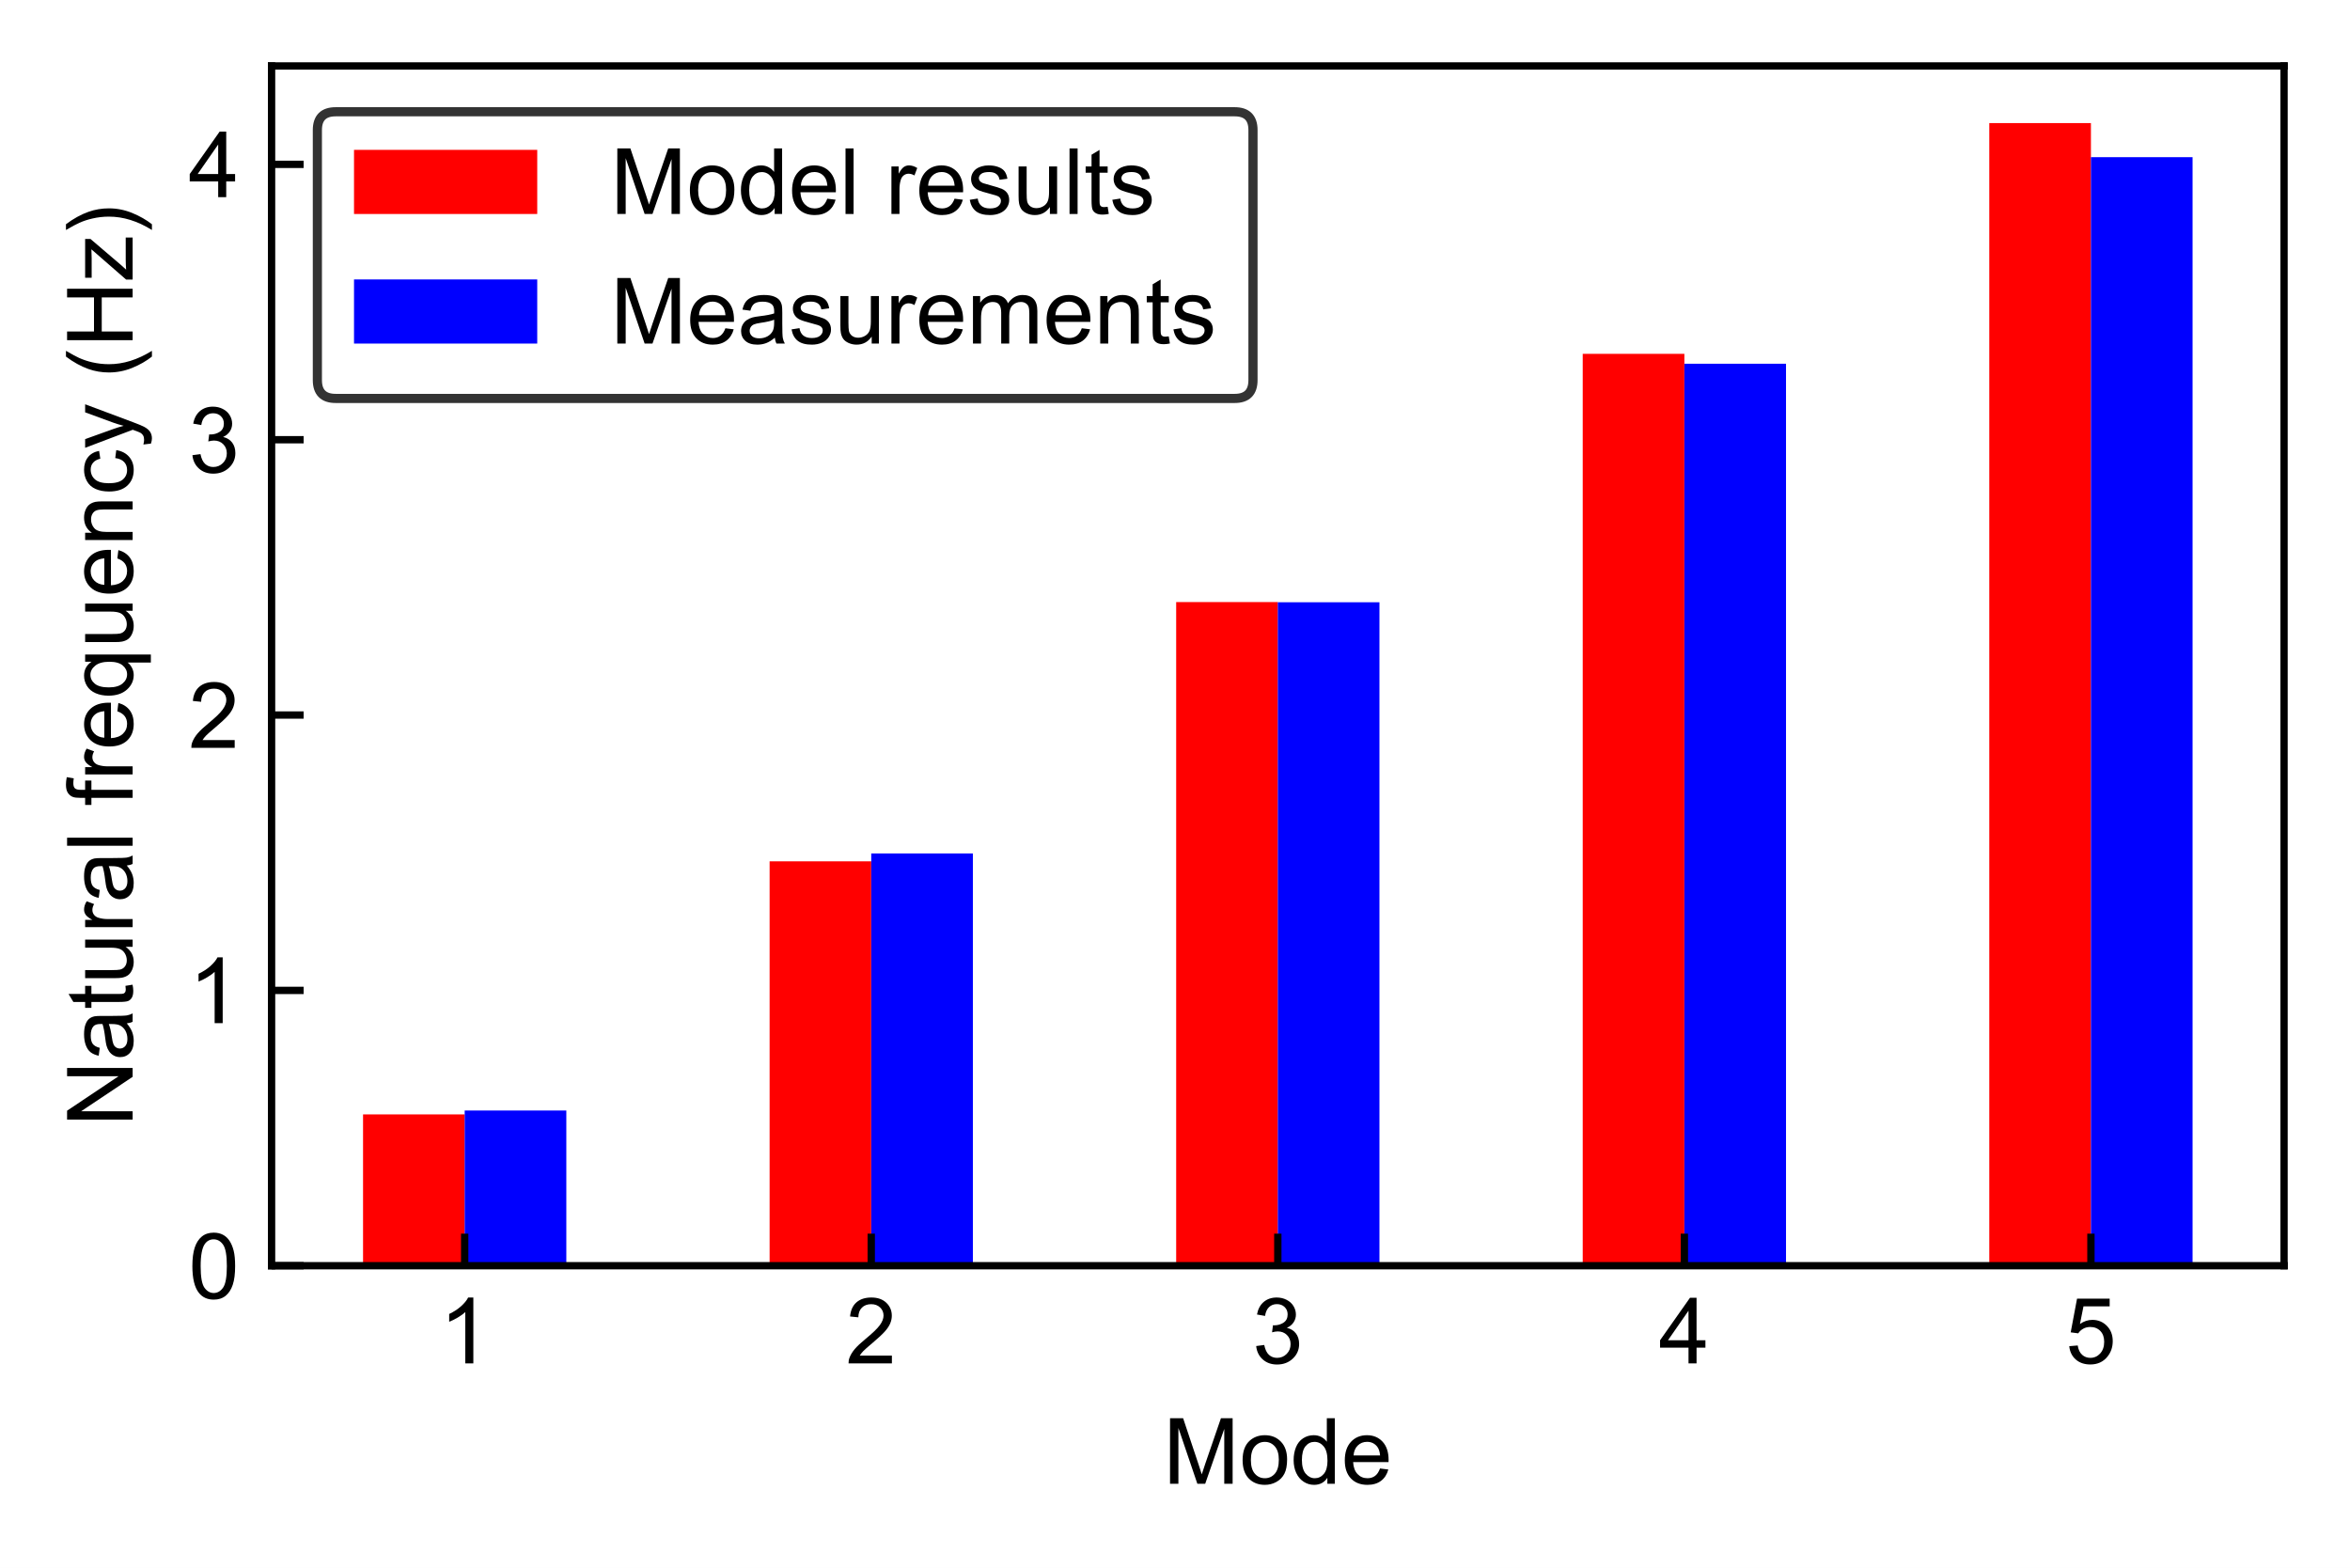
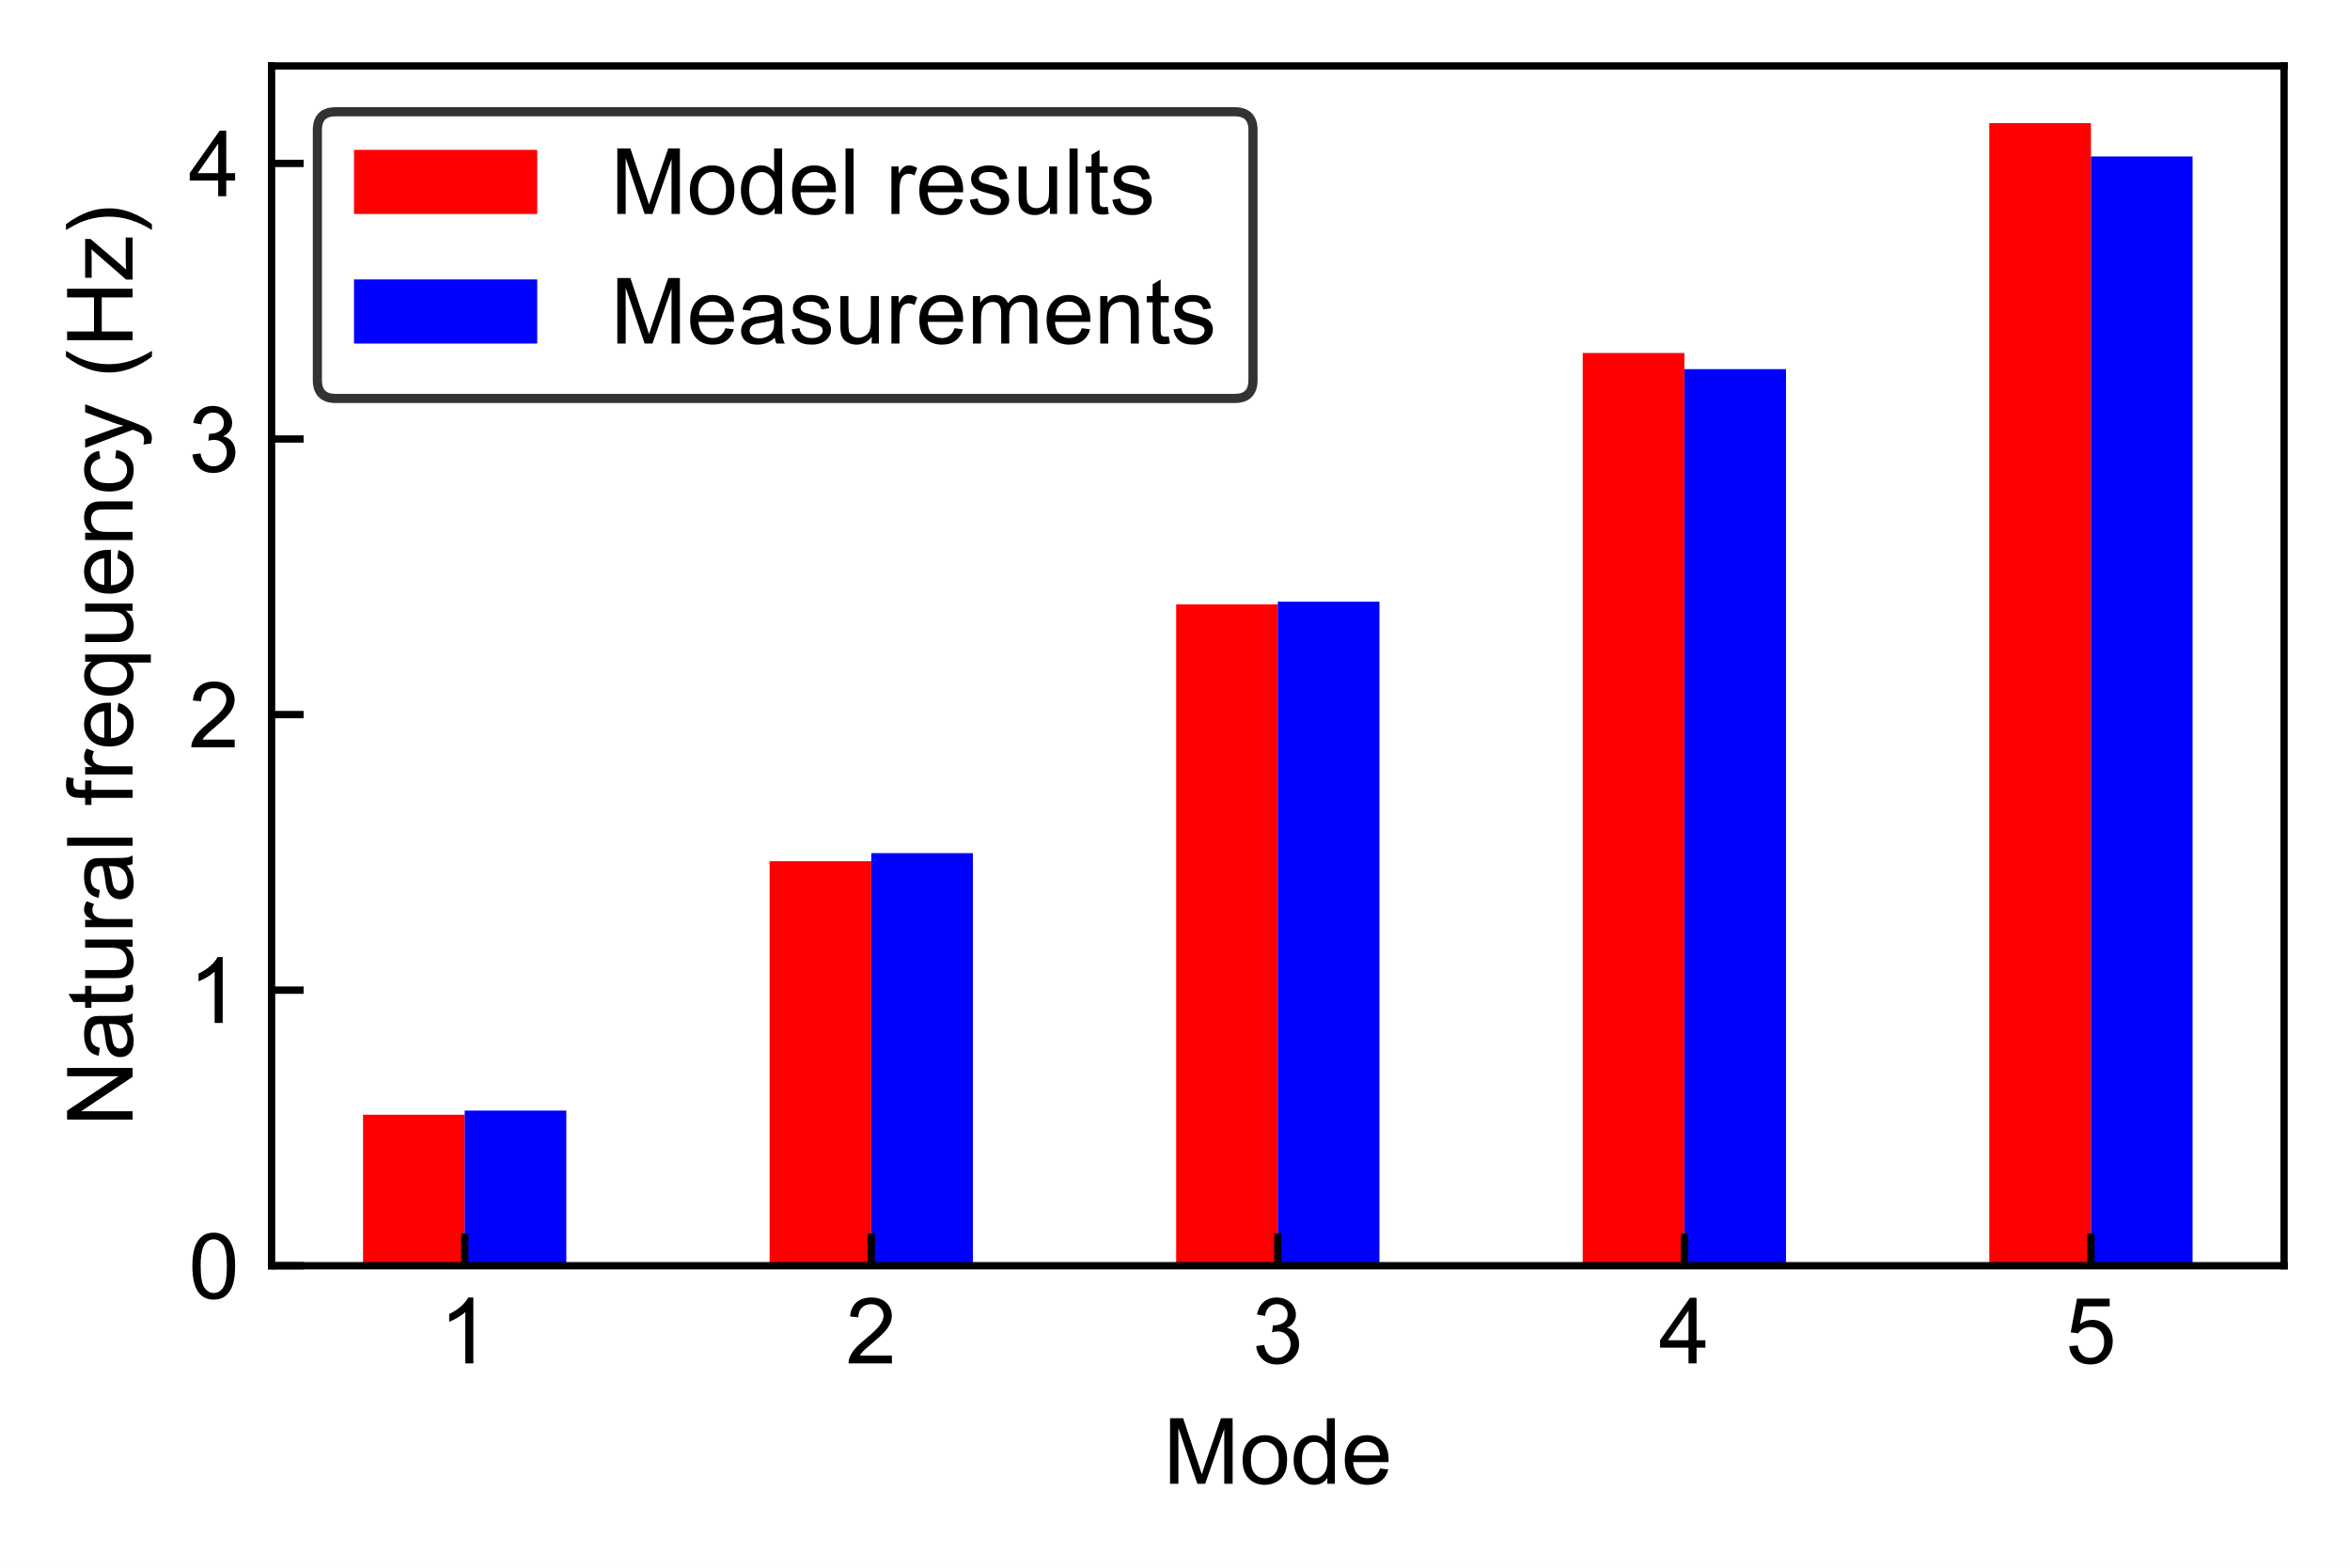
<svg xmlns="http://www.w3.org/2000/svg" xmlns:xlink="http://www.w3.org/1999/xlink" width="256.53pt" height="171.151pt" viewBox="0 0 256.53 171.151" version="1.1">
  <defs>
    <style type="text/css">*{stroke-linejoin: round; stroke-linecap: butt}</style>
  </defs>
  <g id="figure_1">
    <g id="patch_1">
      <path d="M 0 171.151  L 256.53 171.151  L 256.53 0  L 0 0  z " style="fill: #ffffff" />
    </g>
    <g id="axes_1">
      <g id="patch_2">
        <path d="M 29.645 138.161  L 249.33 138.161  L 249.33 7.2  L 29.645 7.2  z " style="fill: #ffffff" />
      </g>
      <g id="patch_3">
-         <path d="M 39.631 138.161  L 50.726 138.161  L 50.726 121.641  L 39.631 121.641  z " clip-path="url(#p4278a4b53a)" style="fill: #ff0000" />
+         <path d="M 39.631 138.161  L 50.726 138.161  L 50.726 121.678  L 39.631 121.678  z " clip-path="url(#pafb5d2dfd5)" style="fill: #ff0000" />
      </g>
      <g id="patch_4">
-         <path d="M 84.012 138.161  L 95.107 138.161  L 95.107 94.02  L 84.012 94.02  z " clip-path="url(#p4278a4b53a)" style="fill: #ff0000" />
+         <path d="M 84.012 138.161  L 95.107 138.161  L 95.107 94.008  L 84.012 94.008  z " clip-path="url(#pafb5d2dfd5)" style="fill: #ff0000" />
      </g>
      <g id="patch_5">
-         <path d="M 128.393 138.161  L 139.488 138.161  L 139.488 65.717  L 128.393 65.717  z " clip-path="url(#p4278a4b53a)" style="fill: #ff0000" />
+         <path d="M 128.393 138.161  L 139.488 138.161  L 139.488 65.964  L 128.393 65.964  z " clip-path="url(#pafb5d2dfd5)" style="fill: #ff0000" />
      </g>
      <g id="patch_6">
-         <path d="M 172.773 138.161  L 183.869 138.161  L 183.869 38.62  L 172.773 38.62  z " clip-path="url(#p4278a4b53a)" style="fill: #ff0000" />
+         <path d="M 172.773 138.161  L 183.869 138.161  L 183.869 38.533  L 172.773 38.533  z " clip-path="url(#pafb5d2dfd5)" style="fill: #ff0000" />
      </g>
      <g id="patch_7">
-         <path d="M 217.154 138.161  L 228.249 138.161  L 228.249 13.436  L 217.154 13.436  z " clip-path="url(#p4278a4b53a)" style="fill: #ff0000" />
+         <path d="M 217.154 138.161  L 228.249 138.161  L 228.249 13.436  L 217.154 13.436  z " clip-path="url(#pafb5d2dfd5)" style="fill: #ff0000" />
      </g>
      <g id="patch_8">
-         <path d="M 50.726 138.161  L 61.821 138.161  L 61.821 121.217  L 50.726 121.217  z " clip-path="url(#p4278a4b53a)" style="fill: #0000ff" />
+         <path d="M 50.726 138.161  L 61.821 138.161  L 61.821 121.225  L 50.726 121.225  z " clip-path="url(#pafb5d2dfd5)" style="fill: #0000ff" />
      </g>
      <g id="patch_9">
-         <path d="M 95.107 138.161  L 106.202 138.161  L 106.202 93.161  L 95.107 93.161  z " clip-path="url(#p4278a4b53a)" style="fill: #0000ff" />
+         <path d="M 95.107 138.161  L 106.202 138.161  L 106.202 93.122  L 95.107 93.122  z " clip-path="url(#pafb5d2dfd5)" style="fill: #0000ff" />
      </g>
      <g id="patch_10">
-         <path d="M 139.488 138.161  L 150.583 138.161  L 150.583 65.739  L 139.488 65.739  z " clip-path="url(#p4278a4b53a)" style="fill: #0000ff" />
+         <path d="M 139.488 138.161  L 150.583 138.161  L 150.583 65.671  L 139.488 65.671  z " clip-path="url(#pafb5d2dfd5)" style="fill: #0000ff" />
      </g>
      <g id="patch_11">
-         <path d="M 183.869 138.161  L 194.964 138.161  L 194.964 39.704  L 183.869 39.704  z " clip-path="url(#p4278a4b53a)" style="fill: #0000ff" />
+         <path d="M 183.869 138.161  L 194.964 138.161  L 194.964 40.295  L 183.869 40.295  z " clip-path="url(#pafb5d2dfd5)" style="fill: #0000ff" />
      </g>
      <g id="patch_12">
-         <path d="M 228.249 138.161  L 239.345 138.161  L 239.345 17.156  L 228.249 17.156  z " clip-path="url(#p4278a4b53a)" style="fill: #0000ff" />
+         <path d="M 228.249 138.161  L 239.345 138.161  L 239.345 17.078  L 228.249 17.078  z " clip-path="url(#pafb5d2dfd5)" style="fill: #0000ff" />
      </g>
      <g id="matplotlib.axis_1">
        <g id="xtick_1">
          <g id="line2d_1">
            <defs>
-               <path id="m2d1c9f97e4" d="M 0 0  L 0 -3.5  " style="stroke: #000000; stroke-width: 0.8" />
-             </defs>
-             <g>
-               <use xlink:href="#m2d1c9f97e4" x="50.726" y="138.161" style="stroke: #000000; stroke-width: 0.8" />
+               <path id="mc03b093ab9" d="M 0 0  L 0 -3.5  " style="stroke: #000000; stroke-width: 0.8" />
+             </defs>
+             <g>
+               <use xlink:href="#mc03b093ab9" x="50.726" y="138.161" style="stroke: #000000; stroke-width: 0.8" />
            </g>
          </g>
          <g id="text_1">
            <g transform="translate(47.94573 148.8184) scale(0.1 -0.1)">
              <defs>
                <path id="ArialMT-31" d="M 2384 0  L 1822 0  L 1822 3584  Q 1619 3391 1289 3197  Q 959 3003 697 2906  L 697 3450  Q 1169 3672 1522 3987  Q 1875 4303 2022 4600  L 2384 4600  L 2384 0  z " transform="scale(0.015625)" />
              </defs>
              <use xlink:href="#ArialMT-31" />
            </g>
          </g>
        </g>
        <g id="xtick_2">
          <g id="line2d_2">
            <g>
-               <use xlink:href="#m2d1c9f97e4" x="95.107" y="138.161" style="stroke: #000000; stroke-width: 0.8" />
+               <use xlink:href="#mc03b093ab9" x="95.107" y="138.161" style="stroke: #000000; stroke-width: 0.8" />
            </g>
          </g>
          <g id="text_2">
            <g transform="translate(92.32655 148.8184) scale(0.1 -0.1)">
              <defs>
                <path id="ArialMT-32" d="M 3222 541  L 3222 0  L 194 0  Q 188 203 259 391  Q 375 700 629 1000  Q 884 1300 1366 1694  Q 2113 2306 2375 2664  Q 2638 3022 2638 3341  Q 2638 3675 2398 3904  Q 2159 4134 1775 4134  Q 1369 4134 1125 3890  Q 881 3647 878 3216  L 300 3275  Q 359 3922 746 4261  Q 1134 4600 1788 4600  Q 2447 4600 2831 4234  Q 3216 3869 3216 3328  Q 3216 3053 3103 2787  Q 2991 2522 2730 2228  Q 2469 1934 1863 1422  Q 1356 997 1212 845  Q 1069 694 975 541  L 3222 541  z " transform="scale(0.015625)" />
              </defs>
              <use xlink:href="#ArialMT-32" />
            </g>
          </g>
        </g>
        <g id="xtick_3">
          <g id="line2d_3">
            <g>
-               <use xlink:href="#m2d1c9f97e4" x="139.488" y="138.161" style="stroke: #000000; stroke-width: 0.8" />
+               <use xlink:href="#mc03b093ab9" x="139.488" y="138.161" style="stroke: #000000; stroke-width: 0.8" />
            </g>
          </g>
          <g id="text_3">
            <g transform="translate(136.7074 148.8184) scale(0.1 -0.1)">
              <defs>
                <path id="ArialMT-33" d="M 269 1209  L 831 1284  Q 928 806 1161 595  Q 1394 384 1728 384  Q 2125 384 2398 659  Q 2672 934 2672 1341  Q 2672 1728 2419 1979  Q 2166 2231 1775 2231  Q 1616 2231 1378 2169  L 1441 2663  Q 1497 2656 1531 2656  Q 1891 2656 2178 2843  Q 2466 3031 2466 3422  Q 2466 3731 2256 3934  Q 2047 4138 1716 4138  Q 1388 4138 1169 3931  Q 950 3725 888 3313  L 325 3413  Q 428 3978 793 4289  Q 1159 4600 1703 4600  Q 2078 4600 2393 4439  Q 2709 4278 2876 4000  Q 3044 3722 3044 3409  Q 3044 3113 2884 2869  Q 2725 2625 2413 2481  Q 2819 2388 3044 2092  Q 3269 1797 3269 1353  Q 3269 753 2831 336  Q 2394 -81 1725 -81  Q 1122 -81 723 278  Q 325 638 269 1209  z " transform="scale(0.015625)" />
              </defs>
              <use xlink:href="#ArialMT-33" />
            </g>
          </g>
        </g>
        <g id="xtick_4">
          <g id="line2d_4">
            <g>
-               <use xlink:href="#m2d1c9f97e4" x="183.869" y="138.161" style="stroke: #000000; stroke-width: 0.8" />
+               <use xlink:href="#mc03b093ab9" x="183.869" y="138.161" style="stroke: #000000; stroke-width: 0.8" />
            </g>
          </g>
          <g id="text_4">
            <g transform="translate(181.0882 148.8184) scale(0.1 -0.1)">
              <defs>
                <path id="ArialMT-34" d="M 2069 0  L 2069 1097  L 81 1097  L 81 1613  L 2172 4581  L 2631 4581  L 2631 1613  L 3250 1613  L 3250 1097  L 2631 1097  L 2631 0  L 2069 0  z M 2069 1613  L 2069 3678  L 634 1613  L 2069 1613  z " transform="scale(0.015625)" />
              </defs>
              <use xlink:href="#ArialMT-34" />
            </g>
          </g>
        </g>
        <g id="xtick_5">
          <g id="line2d_5">
            <g>
-               <use xlink:href="#m2d1c9f97e4" x="228.249" y="138.161" style="stroke: #000000; stroke-width: 0.8" />
+               <use xlink:href="#mc03b093ab9" x="228.249" y="138.161" style="stroke: #000000; stroke-width: 0.8" />
            </g>
          </g>
          <g id="text_5">
            <g transform="translate(225.469 148.8184) scale(0.1 -0.1)">
              <defs>
                <path id="ArialMT-35" d="M 266 1200  L 856 1250  Q 922 819 1161 601  Q 1400 384 1738 384  Q 2144 384 2425 690  Q 2706 997 2706 1503  Q 2706 1984 2436 2262  Q 2166 2541 1728 2541  Q 1456 2541 1237 2417  Q 1019 2294 894 2097  L 366 2166  L 809 4519  L 3088 4519  L 3088 3981  L 1259 3981  L 1013 2750  Q 1425 3038 1878 3038  Q 2478 3038 2890 2622  Q 3303 2206 3303 1553  Q 3303 931 2941 478  Q 2500 -78 1738 -78  Q 1113 -78 717 272  Q 322 622 266 1200  z " transform="scale(0.015625)" />
              </defs>
              <use xlink:href="#ArialMT-35" />
            </g>
          </g>
        </g>
        <g id="text_6">
          <g transform="translate(126.9816 161.9638) scale(0.1 -0.1)">
            <defs>
              <path id="ArialMT-4d" d="M 475 0  L 475 4581  L 1388 4581  L 2472 1338  Q 2622 884 2691 659  Q 2769 909 2934 1394  L 4031 4581  L 4847 4581  L 4847 0  L 4263 0  L 4263 3834  L 2931 0  L 2384 0  L 1059 3900  L 1059 0  L 475 0  z " transform="scale(0.015625)" />
              <path id="ArialMT-6f" d="M 213 1659  Q 213 2581 725 3025  Q 1153 3394 1769 3394  Q 2453 3394 2887 2945  Q 3322 2497 3322 1706  Q 3322 1066 3130 698  Q 2938 331 2570 128  Q 2203 -75 1769 -75  Q 1072 -75 642 372  Q 213 819 213 1659  z M 791 1659  Q 791 1022 1069 705  Q 1347 388 1769 388  Q 2188 388 2466 706  Q 2744 1025 2744 1678  Q 2744 2294 2464 2611  Q 2184 2928 1769 2928  Q 1347 2928 1069 2612  Q 791 2297 791 1659  z " transform="scale(0.015625)" />
              <path id="ArialMT-64" d="M 2575 0  L 2575 419  Q 2259 -75 1647 -75  Q 1250 -75 917 144  Q 584 363 401 755  Q 219 1147 219 1656  Q 219 2153 384 2558  Q 550 2963 881 3178  Q 1213 3394 1622 3394  Q 1922 3394 2156 3267  Q 2391 3141 2538 2938  L 2538 4581  L 3097 4581  L 3097 0  L 2575 0  z M 797 1656  Q 797 1019 1065 703  Q 1334 388 1700 388  Q 2069 388 2326 689  Q 2584 991 2584 1609  Q 2584 2291 2321 2609  Q 2059 2928 1675 2928  Q 1300 2928 1048 2622  Q 797 2316 797 1656  z " transform="scale(0.015625)" />
              <path id="ArialMT-65" d="M 2694 1069  L 3275 997  Q 3138 488 2766 206  Q 2394 -75 1816 -75  Q 1088 -75 661 373  Q 234 822 234 1631  Q 234 2469 665 2931  Q 1097 3394 1784 3394  Q 2450 3394 2872 2941  Q 3294 2488 3294 1666  Q 3294 1616 3291 1516  L 816 1516  Q 847 969 1125 678  Q 1403 388 1819 388  Q 2128 388 2347 550  Q 2566 713 2694 1069  z M 847 1978  L 2700 1978  Q 2663 2397 2488 2606  Q 2219 2931 1791 2931  Q 1403 2931 1139 2672  Q 875 2413 847 1978  z " transform="scale(0.015625)" />
            </defs>
            <use xlink:href="#ArialMT-4d" />
            <use xlink:href="#ArialMT-6f" x="83.301" />
            <use xlink:href="#ArialMT-64" x="138.916" />
            <use xlink:href="#ArialMT-65" x="194.531" />
          </g>
        </g>
      </g>
      <g id="matplotlib.axis_2">
        <g id="ytick_1">
          <g id="line2d_6">
            <defs>
-               <path id="mc11006db26" d="M 0 0  L 3.5 0  " style="stroke: #000000; stroke-width: 0.8" />
-             </defs>
-             <g>
-               <use xlink:href="#mc11006db26" x="29.645" y="138.161" style="stroke: #000000; stroke-width: 0.8" />
+               <path id="mc64a5b3b29" d="M 0 0  L 3.5 0  " style="stroke: #000000; stroke-width: 0.8" />
+             </defs>
+             <g>
+               <use xlink:href="#mc64a5b3b29" x="29.645" y="138.161" style="stroke: #000000; stroke-width: 0.8" />
            </g>
          </g>
          <g id="text_7">
            <g transform="translate(20.58438 141.7395) scale(0.1 -0.1)">
              <defs>
                <path id="ArialMT-30" d="M 266 2259  Q 266 3072 433 3567  Q 600 4063 929 4331  Q 1259 4600 1759 4600  Q 2128 4600 2406 4451  Q 2684 4303 2865 4023  Q 3047 3744 3150 3342  Q 3253 2941 3253 2259  Q 3253 1453 3087 958  Q 2922 463 2592 192  Q 2263 -78 1759 -78  Q 1097 -78 719 397  Q 266 969 266 2259  z M 844 2259  Q 844 1131 1108 757  Q 1372 384 1759 384  Q 2147 384 2411 759  Q 2675 1134 2675 2259  Q 2675 3391 2411 3762  Q 2147 4134 1753 4134  Q 1366 4134 1134 3806  Q 844 3388 844 2259  z " transform="scale(0.015625)" />
              </defs>
              <use xlink:href="#ArialMT-30" />
            </g>
          </g>
        </g>
        <g id="ytick_2">
          <g id="line2d_7">
            <g>
-               <use xlink:href="#mc11006db26" x="29.645" y="108.106" style="stroke: #000000; stroke-width: 0.8" />
+               <use xlink:href="#mc64a5b3b29" x="29.645" y="108.081" style="stroke: #000000; stroke-width: 0.8" />
            </g>
          </g>
          <g id="text_8">
-             <g transform="translate(20.58438 111.6847) scale(0.1 -0.1)">
+             <g transform="translate(20.58438 111.6595) scale(0.1 -0.1)">
              <use xlink:href="#ArialMT-31" />
            </g>
          </g>
        </g>
        <g id="ytick_3">
          <g id="line2d_8">
            <g>
-               <use xlink:href="#mc11006db26" x="29.645" y="78.051" style="stroke: #000000; stroke-width: 0.8" />
+               <use xlink:href="#mc64a5b3b29" x="29.645" y="78" style="stroke: #000000; stroke-width: 0.8" />
            </g>
          </g>
          <g id="text_9">
-             <g transform="translate(20.58438 81.62995) scale(0.1 -0.1)">
+             <g transform="translate(20.58438 81.57939) scale(0.1 -0.1)">
              <use xlink:href="#ArialMT-32" />
            </g>
          </g>
        </g>
        <g id="ytick_4">
          <g id="line2d_9">
            <g>
-               <use xlink:href="#mc11006db26" x="29.645" y="47.996" style="stroke: #000000; stroke-width: 0.8" />
+               <use xlink:href="#mc64a5b3b29" x="29.645" y="47.92" style="stroke: #000000; stroke-width: 0.8" />
            </g>
          </g>
          <g id="text_10">
-             <g transform="translate(20.58438 51.57516) scale(0.1 -0.1)">
+             <g transform="translate(20.58438 51.49931) scale(0.1 -0.1)">
              <use xlink:href="#ArialMT-33" />
            </g>
          </g>
        </g>
        <g id="ytick_5">
          <g id="line2d_10">
            <g>
-               <use xlink:href="#mc11006db26" x="29.645" y="17.941" style="stroke: #000000; stroke-width: 0.8" />
+               <use xlink:href="#mc64a5b3b29" x="29.645" y="17.84" style="stroke: #000000; stroke-width: 0.8" />
            </g>
          </g>
          <g id="text_11">
-             <g transform="translate(20.58438 21.52036) scale(0.1 -0.1)">
+             <g transform="translate(20.58438 21.41924) scale(0.1 -0.1)">
              <use xlink:href="#ArialMT-34" />
            </g>
          </g>
        </g>
        <g id="text_12">
          <g transform="translate(14.47969 122.9725) rotate(-90) scale(0.1 -0.1)">
            <defs>
              <path id="ArialMT-4e" d="M 488 0  L 488 4581  L 1109 4581  L 3516 984  L 3516 4581  L 4097 4581  L 4097 0  L 3475 0  L 1069 3600  L 1069 0  L 488 0  z " transform="scale(0.015625)" />
              <path id="ArialMT-61" d="M 2588 409  Q 2275 144 1986 34  Q 1697 -75 1366 -75  Q 819 -75 525 192  Q 231 459 231 875  Q 231 1119 342 1320  Q 453 1522 633 1644  Q 813 1766 1038 1828  Q 1203 1872 1538 1913  Q 2219 1994 2541 2106  Q 2544 2222 2544 2253  Q 2544 2597 2384 2738  Q 2169 2928 1744 2928  Q 1347 2928 1158 2789  Q 969 2650 878 2297  L 328 2372  Q 403 2725 575 2942  Q 747 3159 1072 3276  Q 1397 3394 1825 3394  Q 2250 3394 2515 3294  Q 2781 3194 2906 3042  Q 3031 2891 3081 2659  Q 3109 2516 3109 2141  L 3109 1391  Q 3109 606 3145 398  Q 3181 191 3288 0  L 2700 0  Q 2613 175 2588 409  z M 2541 1666  Q 2234 1541 1622 1453  Q 1275 1403 1131 1340  Q 988 1278 909 1158  Q 831 1038 831 891  Q 831 666 1001 516  Q 1172 366 1500 366  Q 1825 366 2078 508  Q 2331 650 2450 897  Q 2541 1088 2541 1459  L 2541 1666  z " transform="scale(0.015625)" />
              <path id="ArialMT-74" d="M 1650 503  L 1731 6  Q 1494 -44 1306 -44  Q 1000 -44 831 53  Q 663 150 594 308  Q 525 466 525 972  L 525 2881  L 113 2881  L 113 3319  L 525 3319  L 525 4141  L 1084 4478  L 1084 3319  L 1650 3319  L 1650 2881  L 1084 2881  L 1084 941  Q 1084 700 1114 631  Q 1144 563 1211 522  Q 1278 481 1403 481  Q 1497 481 1650 503  z " transform="scale(0.015625)" />
              <path id="ArialMT-75" d="M 2597 0  L 2597 488  Q 2209 -75 1544 -75  Q 1250 -75 995 37  Q 741 150 617 320  Q 494 491 444 738  Q 409 903 409 1263  L 409 3319  L 972 3319  L 972 1478  Q 972 1038 1006 884  Q 1059 663 1231 536  Q 1403 409 1656 409  Q 1909 409 2131 539  Q 2353 669 2445 892  Q 2538 1116 2538 1541  L 2538 3319  L 3100 3319  L 3100 0  L 2597 0  z " transform="scale(0.015625)" />
              <path id="ArialMT-72" d="M 416 0  L 416 3319  L 922 3319  L 922 2816  Q 1116 3169 1280 3281  Q 1444 3394 1641 3394  Q 1925 3394 2219 3213  L 2025 2691  Q 1819 2813 1613 2813  Q 1428 2813 1281 2702  Q 1134 2591 1072 2394  Q 978 2094 978 1738  L 978 0  L 416 0  z " transform="scale(0.015625)" />
              <path id="ArialMT-6c" d="M 409 0  L 409 4581  L 972 4581  L 972 0  L 409 0  z " transform="scale(0.015625)" />
              <path id="ArialMT-20" transform="scale(0.015625)" />
              <path id="ArialMT-66" d="M 556 0  L 556 2881  L 59 2881  L 59 3319  L 556 3319  L 556 3672  Q 556 4006 616 4169  Q 697 4388 901 4523  Q 1106 4659 1475 4659  Q 1713 4659 2000 4603  L 1916 4113  Q 1741 4144 1584 4144  Q 1328 4144 1222 4034  Q 1116 3925 1116 3625  L 1116 3319  L 1763 3319  L 1763 2881  L 1116 2881  L 1116 0  L 556 0  z " transform="scale(0.015625)" />
              <path id="ArialMT-71" d="M 2538 -1272  L 2538 353  Q 2406 169 2170 47  Q 1934 -75 1669 -75  Q 1078 -75 651 397  Q 225 869 225 1691  Q 225 2191 398 2587  Q 572 2984 901 3189  Q 1231 3394 1625 3394  Q 2241 3394 2594 2875  L 2594 3319  L 3100 3319  L 3100 -1272  L 2538 -1272  z M 803 1669  Q 803 1028 1072 708  Q 1341 388 1716 388  Q 2075 388 2334 692  Q 2594 997 2594 1619  Q 2594 2281 2320 2615  Q 2047 2950 1678 2950  Q 1313 2950 1058 2639  Q 803 2328 803 1669  z " transform="scale(0.015625)" />
              <path id="ArialMT-6e" d="M 422 0  L 422 3319  L 928 3319  L 928 2847  Q 1294 3394 1984 3394  Q 2284 3394 2536 3286  Q 2788 3178 2913 3003  Q 3038 2828 3088 2588  Q 3119 2431 3119 2041  L 3119 0  L 2556 0  L 2556 2019  Q 2556 2363 2490 2533  Q 2425 2703 2258 2804  Q 2091 2906 1866 2906  Q 1506 2906 1245 2678  Q 984 2450 984 1813  L 984 0  L 422 0  z " transform="scale(0.015625)" />
              <path id="ArialMT-63" d="M 2588 1216  L 3141 1144  Q 3050 572 2676 248  Q 2303 -75 1759 -75  Q 1078 -75 664 370  Q 250 816 250 1647  Q 250 2184 428 2587  Q 606 2991 970 3192  Q 1334 3394 1763 3394  Q 2303 3394 2647 3120  Q 2991 2847 3088 2344  L 2541 2259  Q 2463 2594 2264 2762  Q 2066 2931 1784 2931  Q 1359 2931 1093 2626  Q 828 2322 828 1663  Q 828 994 1084 691  Q 1341 388 1753 388  Q 2084 388 2306 591  Q 2528 794 2588 1216  z " transform="scale(0.015625)" />
              <path id="ArialMT-79" d="M 397 -1278  L 334 -750  Q 519 -800 656 -800  Q 844 -800 956 -737  Q 1069 -675 1141 -563  Q 1194 -478 1313 -144  Q 1328 -97 1363 -6  L 103 3319  L 709 3319  L 1400 1397  Q 1534 1031 1641 628  Q 1738 1016 1872 1384  L 2581 3319  L 3144 3319  L 1881 -56  Q 1678 -603 1566 -809  Q 1416 -1088 1222 -1217  Q 1028 -1347 759 -1347  Q 597 -1347 397 -1278  z " transform="scale(0.015625)" />
              <path id="ArialMT-28" d="M 1497 -1347  Q 1031 -759 709 28  Q 388 816 388 1659  Q 388 2403 628 3084  Q 909 3875 1497 4659  L 1900 4659  Q 1522 4009 1400 3731  Q 1209 3300 1100 2831  Q 966 2247 966 1656  Q 966 153 1900 -1347  L 1497 -1347  z " transform="scale(0.015625)" />
              <path id="ArialMT-48" d="M 513 0  L 513 4581  L 1119 4581  L 1119 2700  L 3500 2700  L 3500 4581  L 4106 4581  L 4106 0  L 3500 0  L 3500 2159  L 1119 2159  L 1119 0  L 513 0  z " transform="scale(0.015625)" />
              <path id="ArialMT-7a" d="M 125 0  L 125 456  L 2238 2881  Q 1878 2863 1603 2863  L 250 2863  L 250 3319  L 2963 3319  L 2963 2947  L 1166 841  L 819 456  Q 1197 484 1528 484  L 3063 484  L 3063 0  L 125 0  z " transform="scale(0.015625)" />
              <path id="ArialMT-29" d="M 791 -1347  L 388 -1347  Q 1322 153 1322 1656  Q 1322 2244 1188 2822  Q 1081 3291 891 3722  Q 769 4003 388 4659  L 791 4659  Q 1378 3875 1659 3084  Q 1900 2403 1900 1659  Q 1900 816 1576 28  Q 1253 -759 791 -1347  z " transform="scale(0.015625)" />
            </defs>
            <use xlink:href="#ArialMT-4e" />
            <use xlink:href="#ArialMT-61" x="72.217" />
            <use xlink:href="#ArialMT-74" x="127.832" />
            <use xlink:href="#ArialMT-75" x="155.615" />
            <use xlink:href="#ArialMT-72" x="211.23" />
            <use xlink:href="#ArialMT-61" x="244.531" />
            <use xlink:href="#ArialMT-6c" x="300.146" />
            <use xlink:href="#ArialMT-20" x="322.363" />
            <use xlink:href="#ArialMT-66" x="350.146" />
            <use xlink:href="#ArialMT-72" x="377.93" />
            <use xlink:href="#ArialMT-65" x="411.23" />
            <use xlink:href="#ArialMT-71" x="466.846" />
            <use xlink:href="#ArialMT-75" x="522.461" />
            <use xlink:href="#ArialMT-65" x="578.076" />
            <use xlink:href="#ArialMT-6e" x="633.691" />
            <use xlink:href="#ArialMT-63" x="689.307" />
            <use xlink:href="#ArialMT-79" x="739.307" />
            <use xlink:href="#ArialMT-20" x="789.307" />
            <use xlink:href="#ArialMT-28" x="817.09" />
            <use xlink:href="#ArialMT-48" x="850.391" />
            <use xlink:href="#ArialMT-7a" x="922.607" />
            <use xlink:href="#ArialMT-29" x="972.607" />
          </g>
        </g>
      </g>
      <g id="patch_13">
        <path d="M 29.645 138.161  L 29.645 7.2  " style="fill: none; stroke: #000000; stroke-width: 0.8; stroke-linejoin: miter; stroke-linecap: square" />
      </g>
      <g id="patch_14">
        <path d="M 249.33 138.161  L 249.33 7.2  " style="fill: none; stroke: #000000; stroke-width: 0.8; stroke-linejoin: miter; stroke-linecap: square" />
      </g>
      <g id="patch_15">
        <path d="M 29.645 138.161  L 249.33 138.161  " style="fill: none; stroke: #000000; stroke-width: 0.8; stroke-linejoin: miter; stroke-linecap: square" />
      </g>
      <g id="patch_16">
        <path d="M 29.645 7.2  L 249.33 7.2  " style="fill: none; stroke: #000000; stroke-width: 0.8; stroke-linejoin: miter; stroke-linecap: square" />
      </g>
      <g id="legend_1">
        <g id="patch_17">
          <path d="M 36.645 43.491  L 134.778 43.491  Q 136.778 43.491 136.778 41.491  L 136.778 14.2  Q 136.778 12.2 134.778 12.2  L 36.645 12.2  Q 34.645 12.2 34.645 14.2  L 34.645 41.491  Q 34.645 43.491 36.645 43.491  z " style="fill: #ffffff; opacity: 0.8; stroke: #000000; stroke-linejoin: miter" />
        </g>
        <g id="patch_18">
          <path d="M 38.645 23.358  L 58.645 23.358  L 58.645 16.358  L 38.645 16.358  z " style="fill: #ff0000" />
        </g>
        <g id="text_13">
          <g transform="translate(66.64531 23.35781) scale(0.1 -0.1)">
            <defs>
              <path id="ArialMT-73" d="M 197 991  L 753 1078  Q 800 744 1014 566  Q 1228 388 1613 388  Q 2000 388 2187 545  Q 2375 703 2375 916  Q 2375 1106 2209 1216  Q 2094 1291 1634 1406  Q 1016 1563 777 1677  Q 538 1791 414 1992  Q 291 2194 291 2438  Q 291 2659 392 2848  Q 494 3038 669 3163  Q 800 3259 1026 3326  Q 1253 3394 1513 3394  Q 1903 3394 2198 3281  Q 2494 3169 2634 2976  Q 2775 2784 2828 2463  L 2278 2388  Q 2241 2644 2061 2787  Q 1881 2931 1553 2931  Q 1166 2931 1000 2803  Q 834 2675 834 2503  Q 834 2394 903 2306  Q 972 2216 1119 2156  Q 1203 2125 1616 2013  Q 2213 1853 2448 1751  Q 2684 1650 2818 1456  Q 2953 1263 2953 975  Q 2953 694 2789 445  Q 2625 197 2315 61  Q 2006 -75 1616 -75  Q 969 -75 630 194  Q 291 463 197 991  z " transform="scale(0.015625)" />
            </defs>
            <use xlink:href="#ArialMT-4d" />
            <use xlink:href="#ArialMT-6f" x="83.301" />
            <use xlink:href="#ArialMT-64" x="138.916" />
            <use xlink:href="#ArialMT-65" x="194.531" />
            <use xlink:href="#ArialMT-6c" x="250.146" />
            <use xlink:href="#ArialMT-20" x="272.363" />
            <use xlink:href="#ArialMT-72" x="300.146" />
            <use xlink:href="#ArialMT-65" x="333.447" />
            <use xlink:href="#ArialMT-73" x="389.062" />
            <use xlink:href="#ArialMT-75" x="439.062" />
            <use xlink:href="#ArialMT-6c" x="494.678" />
            <use xlink:href="#ArialMT-74" x="516.895" />
            <use xlink:href="#ArialMT-73" x="544.678" />
          </g>
        </g>
        <g id="patch_19">
          <path d="M 38.645 37.503  L 58.645 37.503  L 58.645 30.503  L 38.645 30.503  z " style="fill: #0000ff" />
        </g>
        <g id="text_14">
          <g transform="translate(66.64531 37.50312) scale(0.1 -0.1)">
            <defs>
              <path id="ArialMT-6d" d="M 422 0  L 422 3319  L 925 3319  L 925 2853  Q 1081 3097 1340 3245  Q 1600 3394 1931 3394  Q 2300 3394 2536 3241  Q 2772 3088 2869 2813  Q 3263 3394 3894 3394  Q 4388 3394 4653 3120  Q 4919 2847 4919 2278  L 4919 0  L 4359 0  L 4359 2091  Q 4359 2428 4304 2576  Q 4250 2725 4106 2815  Q 3963 2906 3769 2906  Q 3419 2906 3187 2673  Q 2956 2441 2956 1928  L 2956 0  L 2394 0  L 2394 2156  Q 2394 2531 2256 2718  Q 2119 2906 1806 2906  Q 1569 2906 1367 2781  Q 1166 2656 1075 2415  Q 984 2175 984 1722  L 984 0  L 422 0  z " transform="scale(0.015625)" />
            </defs>
            <use xlink:href="#ArialMT-4d" />
            <use xlink:href="#ArialMT-65" x="83.301" />
            <use xlink:href="#ArialMT-61" x="138.916" />
            <use xlink:href="#ArialMT-73" x="194.531" />
            <use xlink:href="#ArialMT-75" x="244.531" />
            <use xlink:href="#ArialMT-72" x="300.146" />
            <use xlink:href="#ArialMT-65" x="333.447" />
            <use xlink:href="#ArialMT-6d" x="389.062" />
            <use xlink:href="#ArialMT-65" x="472.363" />
            <use xlink:href="#ArialMT-6e" x="527.979" />
            <use xlink:href="#ArialMT-74" x="583.594" />
            <use xlink:href="#ArialMT-73" x="611.377" />
          </g>
        </g>
      </g>
    </g>
  </g>
  <defs>
-     <clipPath id="p4278a4b53a">
+     <clipPath id="pafb5d2dfd5">
      <rect x="29.645" y="7.2" width="219.685" height="130.961" />
    </clipPath>
  </defs>
</svg>
